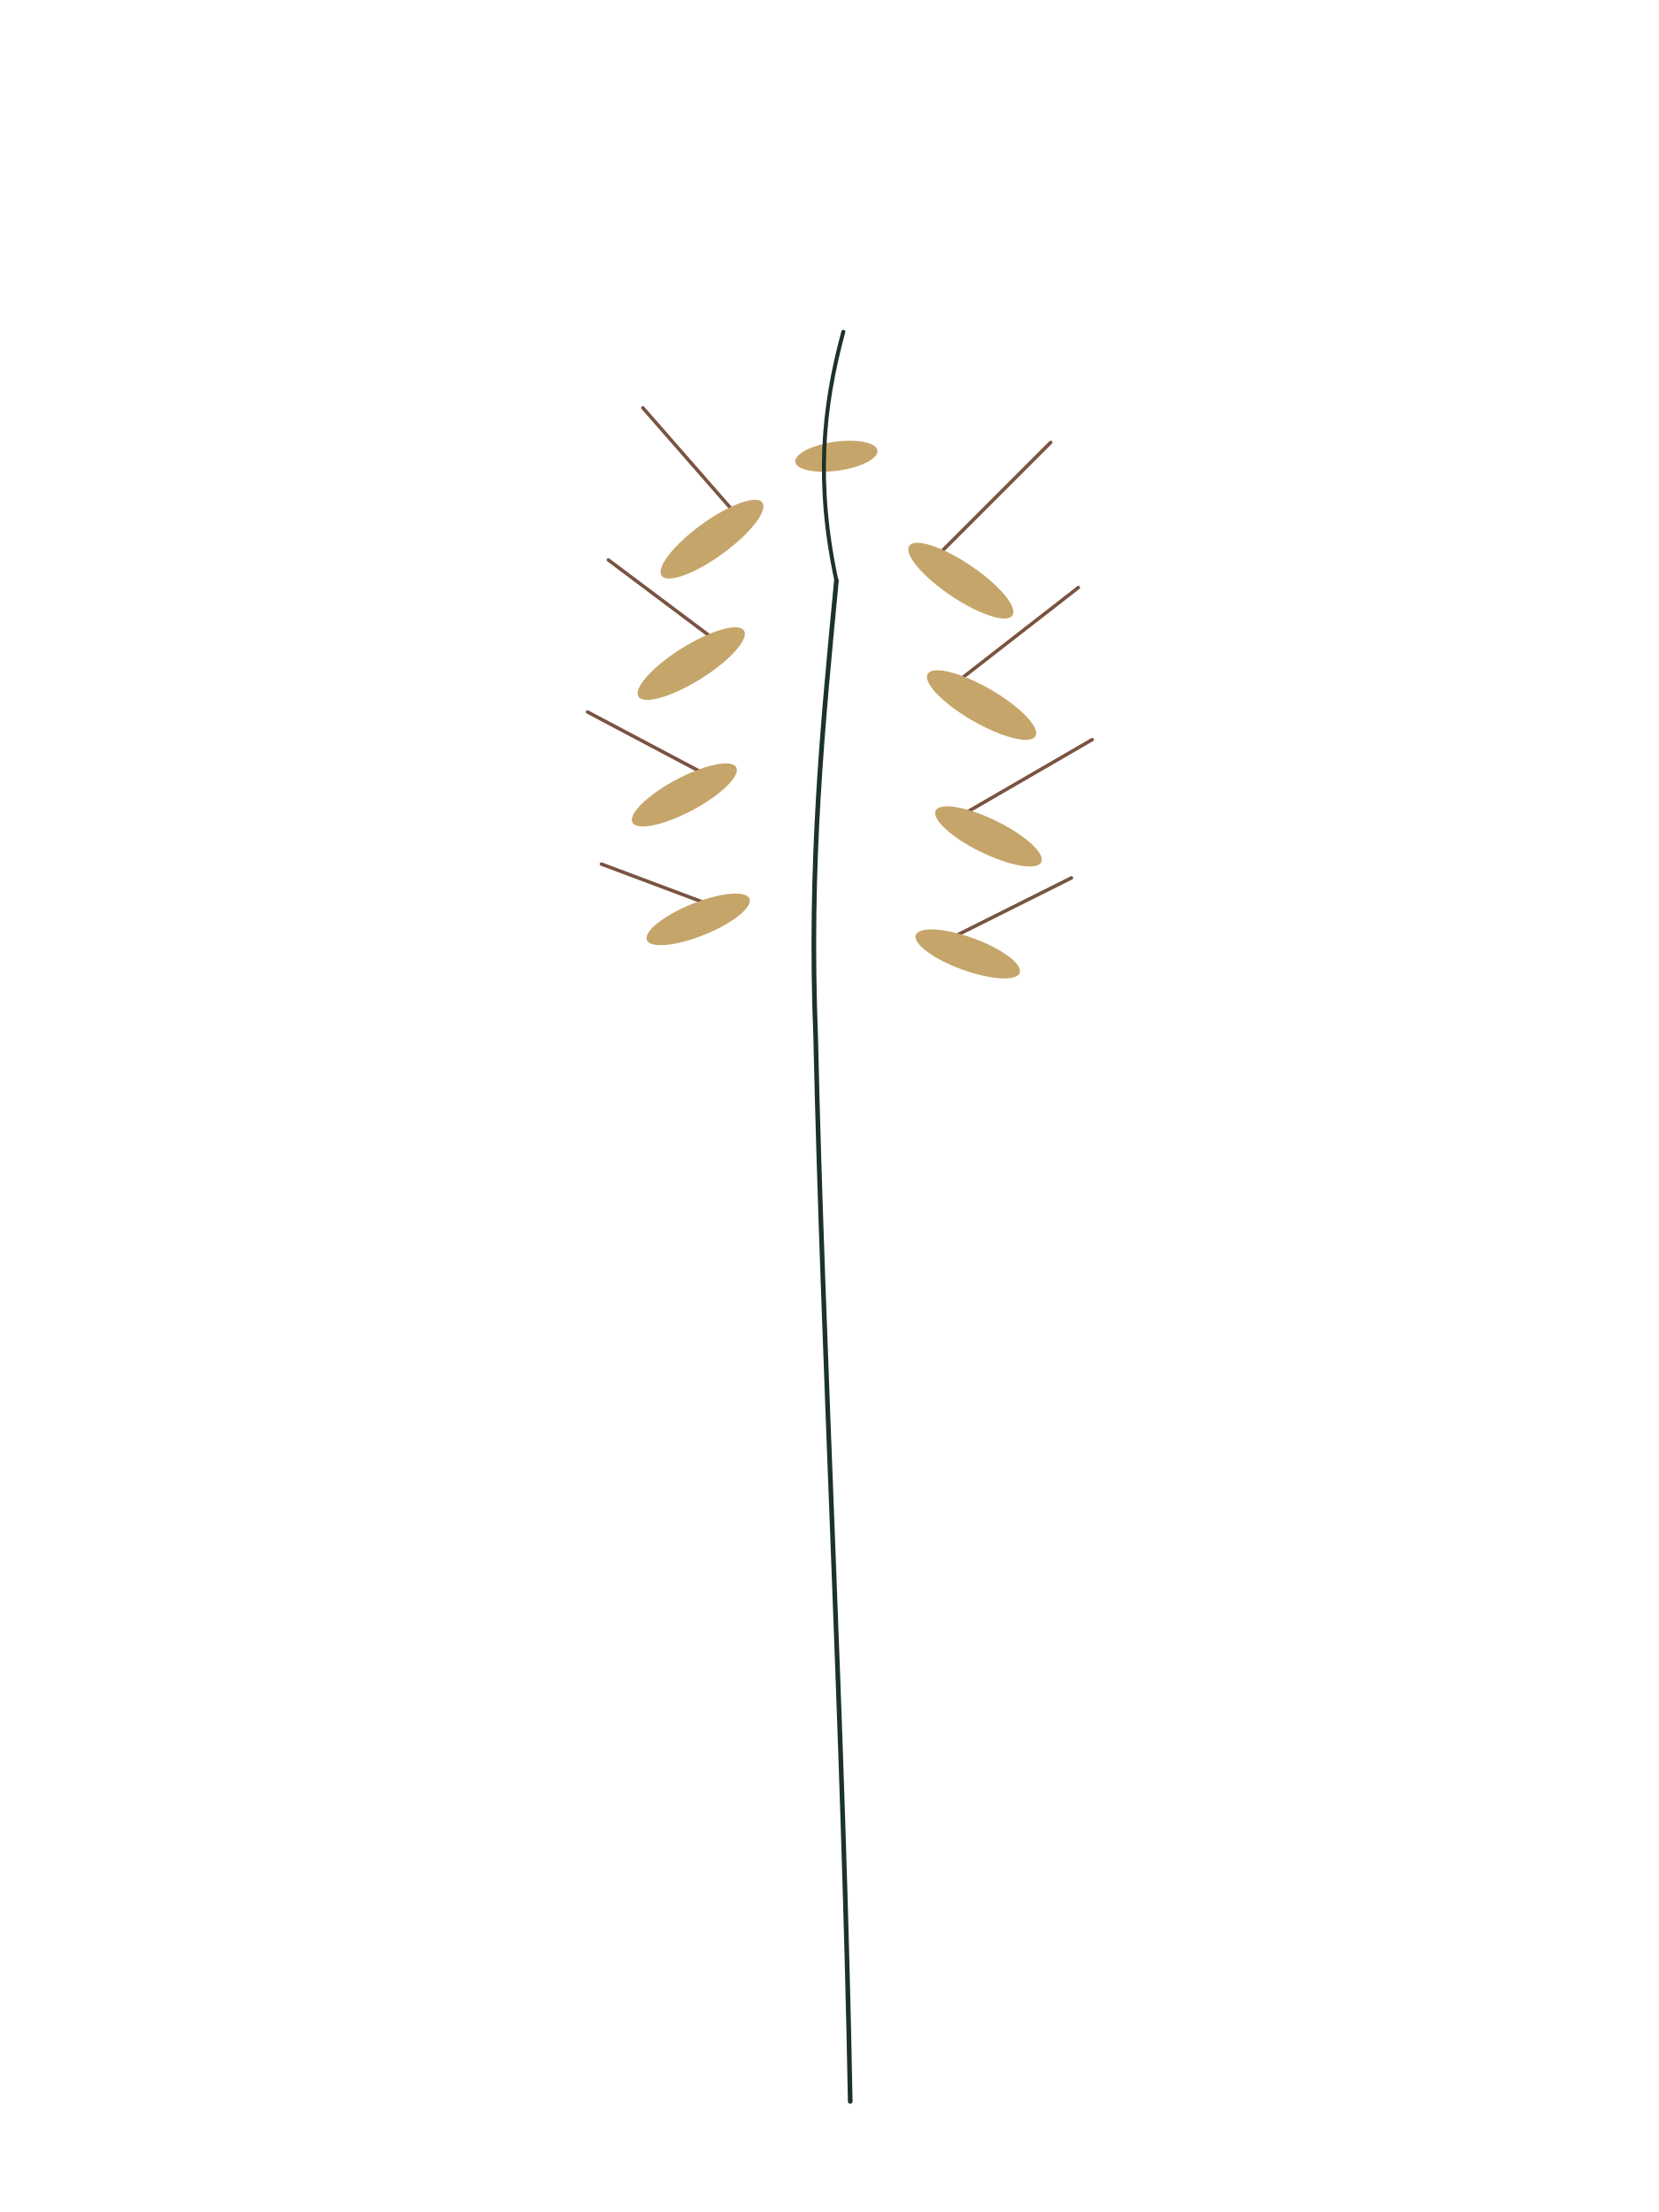
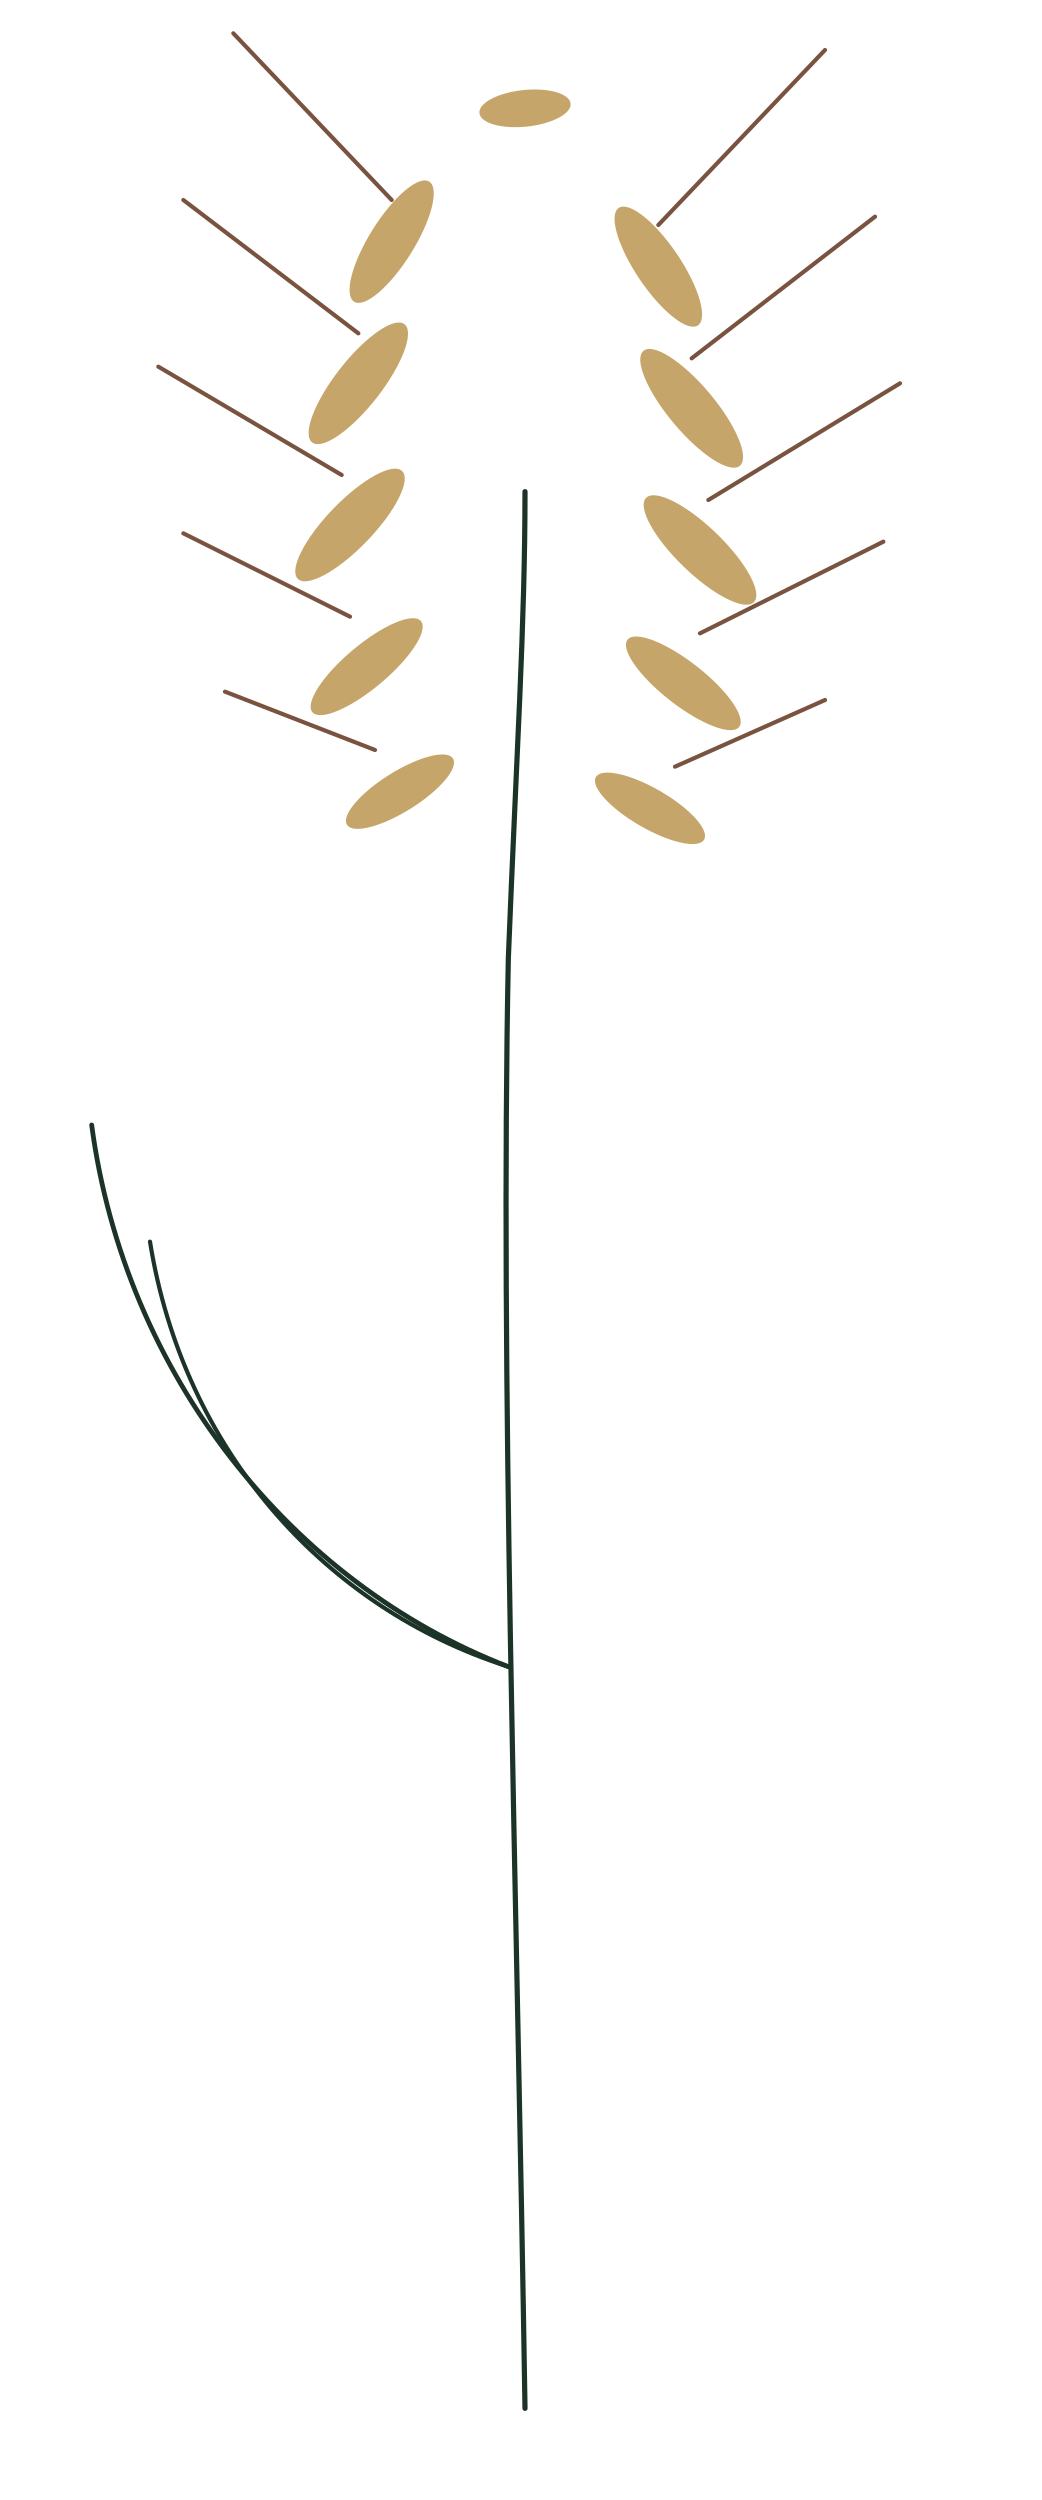
- <svg xmlns="http://www.w3.org/2000/svg" viewBox="0 0 480 640" fill="none" role="img" aria-labelledby="wheat-title wheat-desc">
-   <path d="M246 608 C244 500 238 390 236 300 C234 250 238 210 242 168" stroke="#1C3328" stroke-width="1.35" stroke-linecap="round" />
+ <svg xmlns="http://www.w3.org/2000/svg" viewBox="120 70 250 600" fill="none" role="img" aria-labelledby="wheat-title wheat-desc">
+   <path d="M246 648 C244 520 240 400 242 300 C244 250 246 220 246 188" stroke="#1C3328" stroke-width="1.25" stroke-linecap="round" />
+   <path d="M242 470 C190 450 150 400 142 340" stroke="#1C3328" stroke-width="1.15" stroke-linecap="round" />
+   <path d="M242 470 C198 456 164 418 156 368" stroke="#1C3328" stroke-width="1" stroke-linecap="round" />
  <g stroke="#7A5340" stroke-width="1" stroke-linecap="round" fill="none">
-     <path d="M214 150 L186 118" />
-     <path d="M270 162 L304 128" />
-     <path d="M208 186 L176 162" />
-     <path d="M276 198 L312 170" />
-     <path d="M204 224 L170 206" />
-     <path d="M278 236 L316 214" />
-     <path d="M206 262 L174 250" />
-     <path d="M274 272 L310 254" />
+     <path d="M214 118 L176 78" />
+     <path d="M278 124 L318 82" />
+     <path d="M206 150 L164 118" />
+     <path d="M286 156 L330 122" />
+     <path d="M202 184 L158 158" />
+     <path d="M290 190 L336 162" />
+     <path d="M204 218 L164 198" />
+     <path d="M288 222 L332 200" />
+     <path d="M210 250 L174 236" />
+     <path d="M282 254 L318 238" />
  </g>
  <g fill="#C6A56A">
-     <ellipse cx="206" cy="156" rx="18" ry="5.2" transform="rotate(-36 206 156)" />
-     <ellipse cx="278" cy="168" rx="18" ry="5.2" transform="rotate(34 278 168)" />
-     <ellipse cx="200" cy="192" rx="18" ry="5.2" transform="rotate(-32 200 192)" />
-     <ellipse cx="284" cy="204" rx="18" ry="5.2" transform="rotate(30 284 204)" />
-     <ellipse cx="198" cy="230" rx="17" ry="5" transform="rotate(-28 198 230)" />
-     <ellipse cx="286" cy="242" rx="17" ry="5" transform="rotate(26 286 242)" />
-     <ellipse cx="202" cy="266" rx="16" ry="4.8" transform="rotate(-22 202 266)" />
-     <ellipse cx="280" cy="276" rx="16" ry="4.8" transform="rotate(20 280 276)" />
-     <ellipse cx="242" cy="132" rx="12" ry="4.2" transform="rotate(-8 242 132)" />
+     <ellipse cx="246" cy="96" rx="11" ry="4.4" transform="rotate(-6 246 96)" />
+     <ellipse cx="214" cy="128" rx="17" ry="5.4" transform="rotate(-58 214 128)" />
+     <ellipse cx="278" cy="134" rx="17" ry="5.4" transform="rotate(56 278 134)" />
+     <ellipse cx="206" cy="162" rx="18" ry="5.6" transform="rotate(-52 206 162)" />
+     <ellipse cx="286" cy="168" rx="18" ry="5.6" transform="rotate(50 286 168)" />
+     <ellipse cx="204" cy="196" rx="18" ry="5.6" transform="rotate(-46 204 196)" />
+     <ellipse cx="288" cy="202" rx="18" ry="5.6" transform="rotate(44 288 202)" />
+     <ellipse cx="208" cy="230" rx="17" ry="5.2" transform="rotate(-40 208 230)" />
+     <ellipse cx="284" cy="234" rx="17" ry="5.2" transform="rotate(38 284 234)" />
+     <ellipse cx="216" cy="260" rx="15" ry="4.8" transform="rotate(-32 216 260)" />
+     <ellipse cx="276" cy="264" rx="15" ry="4.8" transform="rotate(30 276 264)" />
  </g>
-   <path d="M242 168 C236 140 238 118 244 96" stroke="#1C3328" stroke-width="1.15" stroke-linecap="round" />
</svg>
